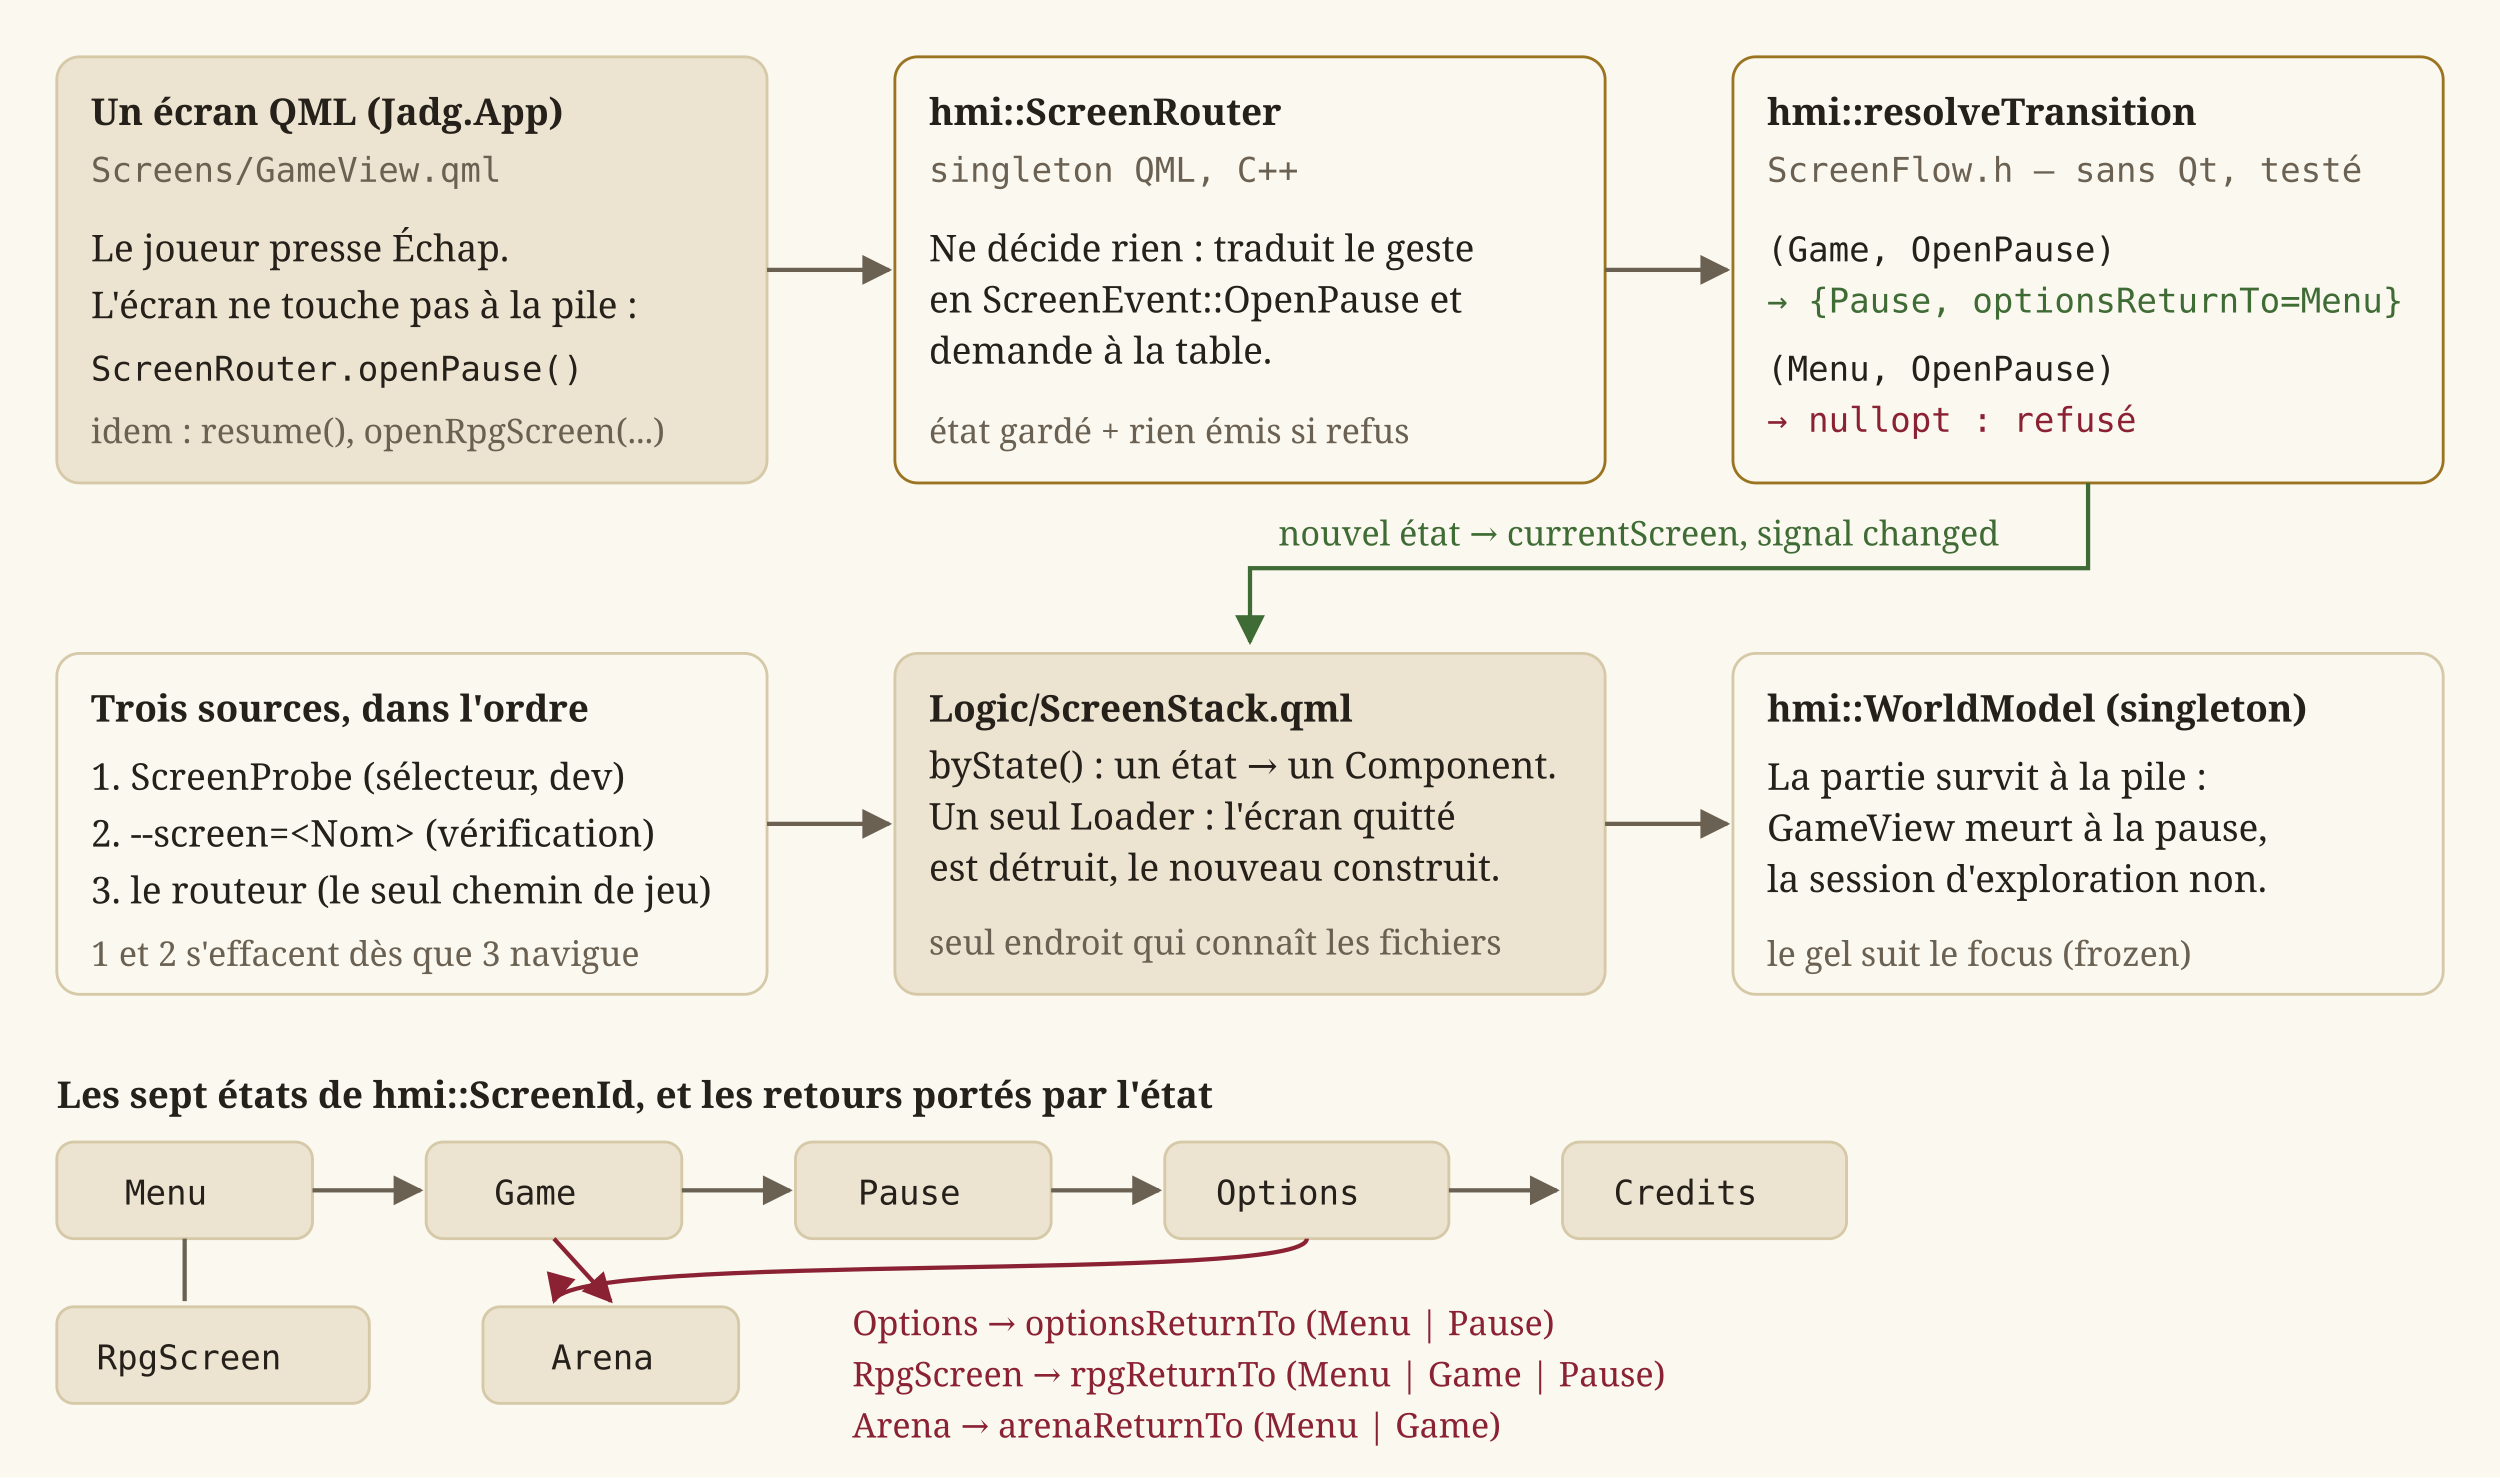
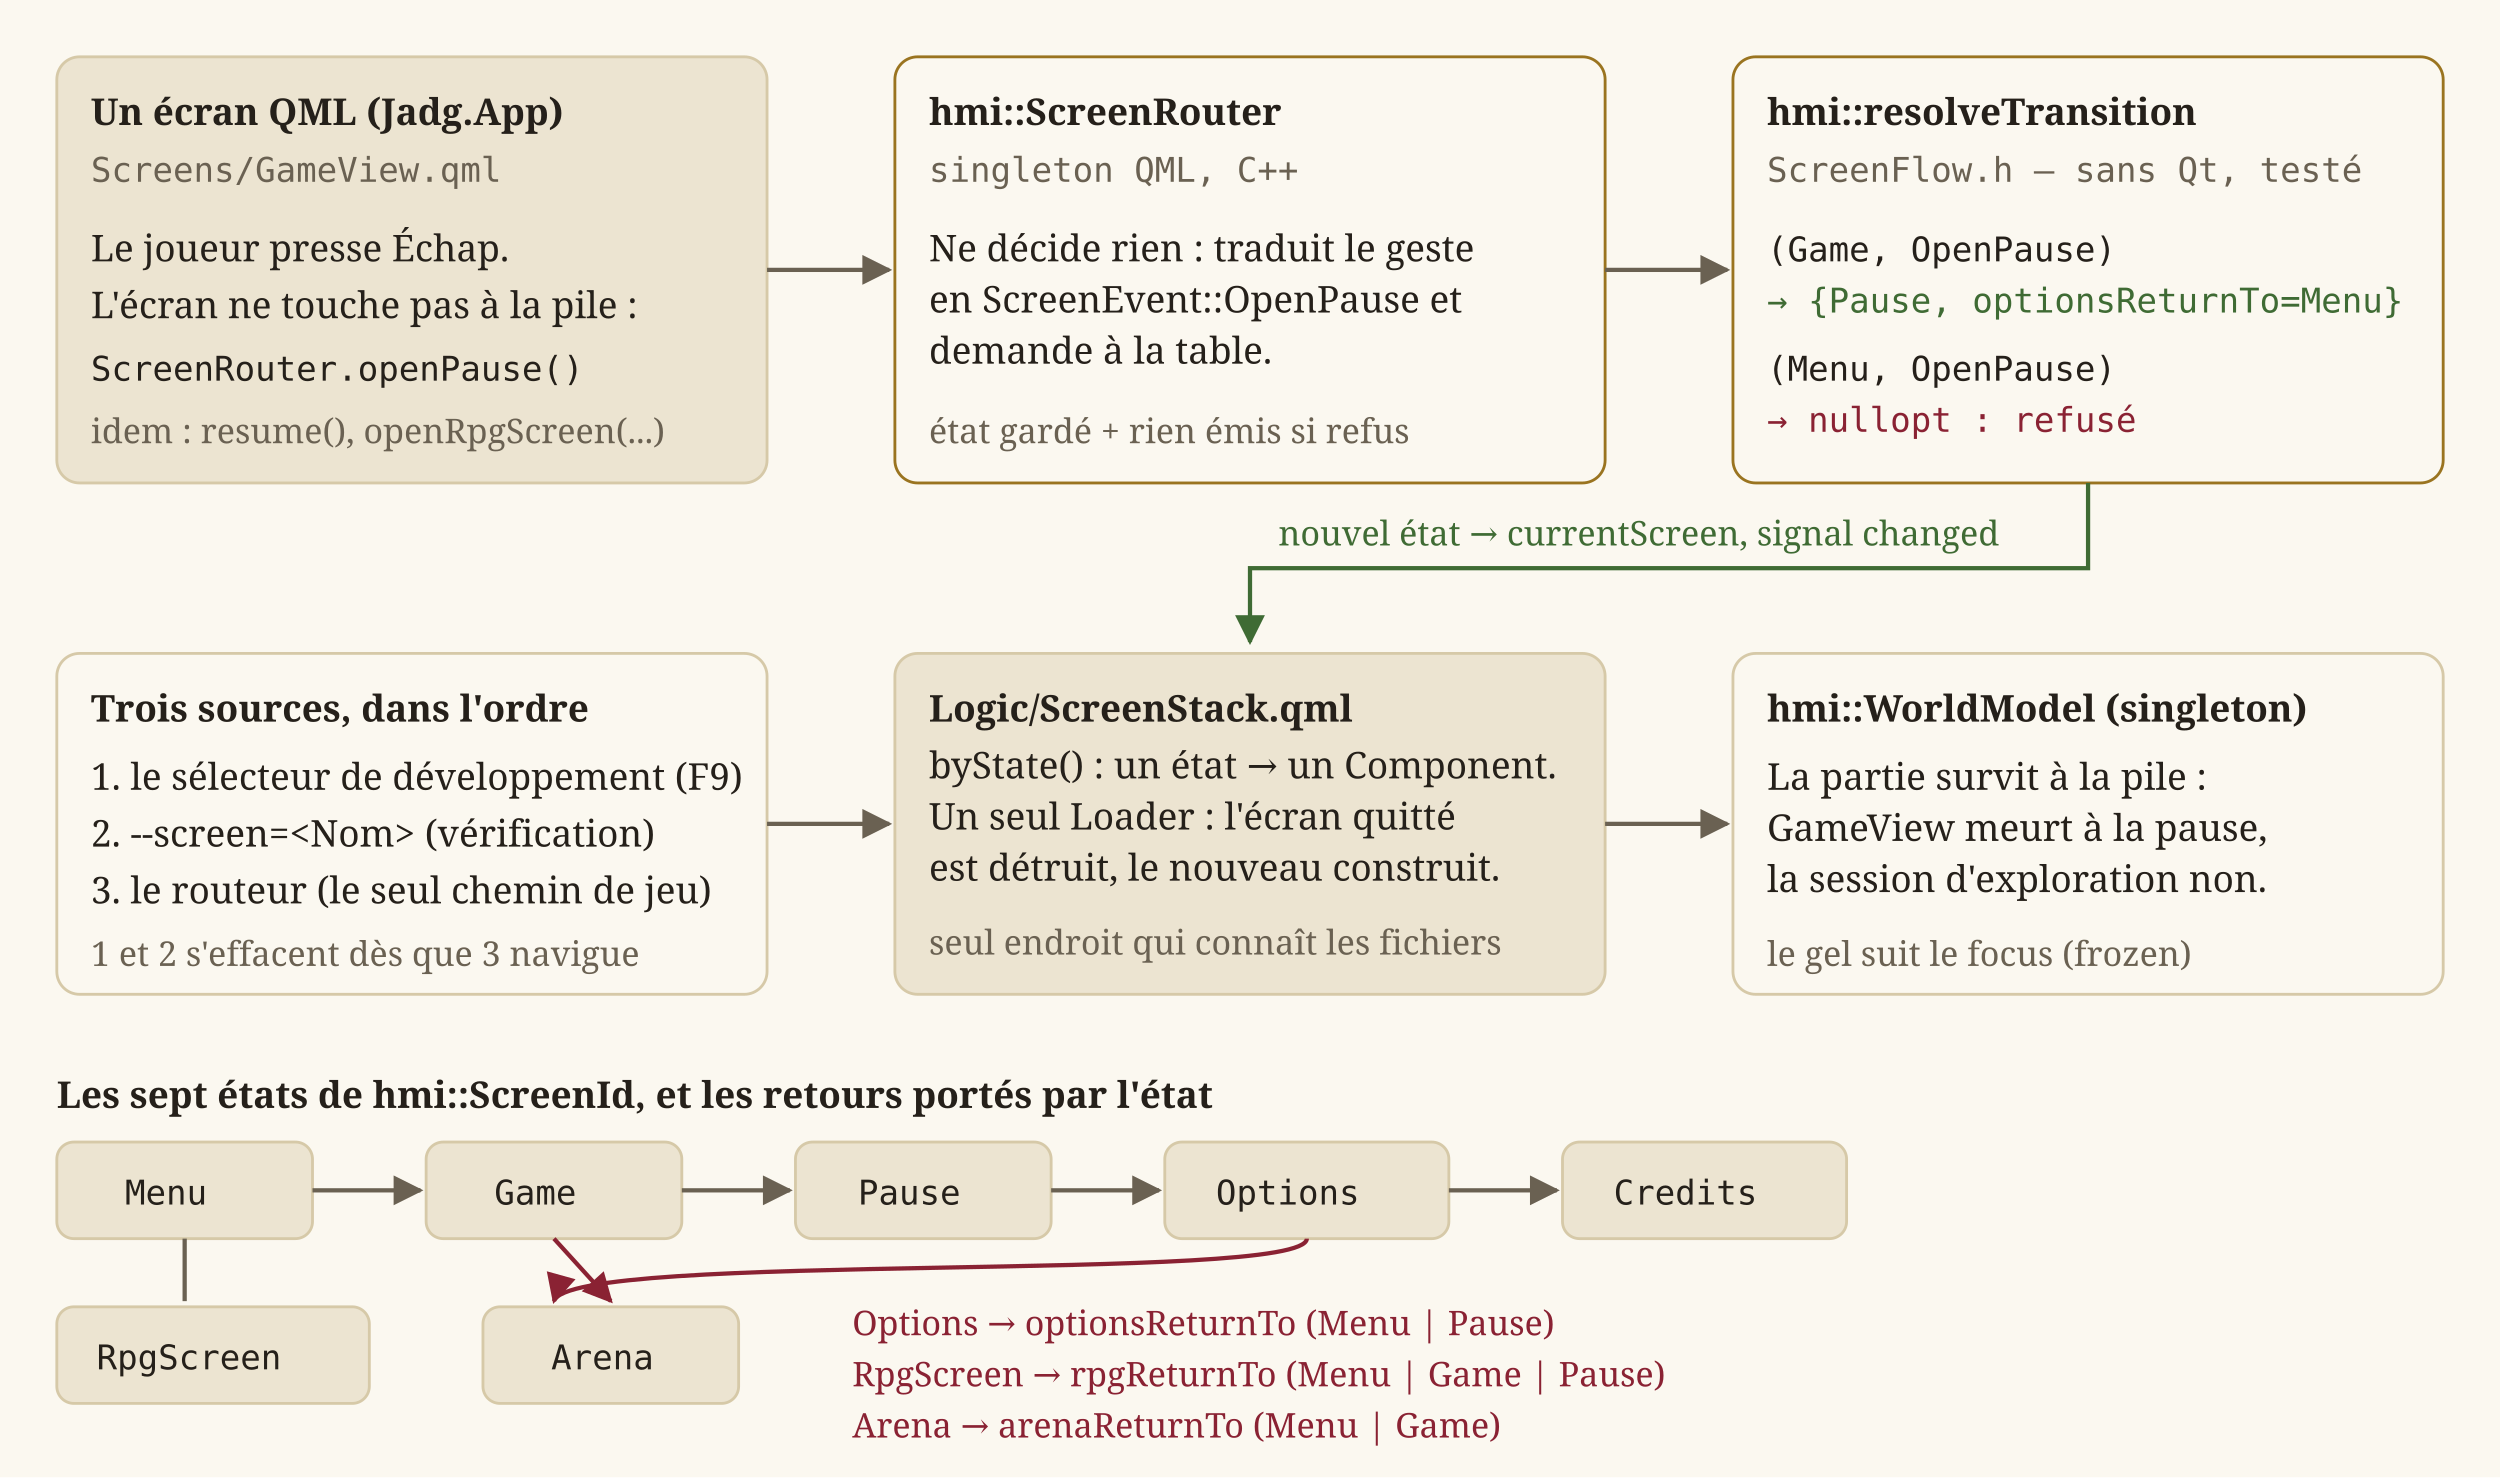
<svg xmlns="http://www.w3.org/2000/svg" viewBox="0 0 880 520" font-family="Georgia, serif" font-size="13">
  <rect width="880" height="520" fill="#fbf8f0" />
  <defs>
    <marker id="f" viewBox="0 0 10 10" refX="9" refY="5" markerWidth="7" markerHeight="7" orient="auto">
      <path d="M0,0 L10,5 L0,10 z" fill="#6a6152" />
    </marker>
    <marker id="fr" viewBox="0 0 10 10" refX="9" refY="5" markerWidth="7" markerHeight="7" orient="auto">
      <path d="M0,0 L10,5 L0,10 z" fill="#8a2233" />
    </marker>
    <marker id="fg" viewBox="0 0 10 10" refX="9" refY="5" markerWidth="7" markerHeight="7" orient="auto">
      <path d="M0,0 L10,5 L0,10 z" fill="#3f6b34" />
    </marker>
  </defs>
  <rect x="20" y="20" width="250" height="150" rx="8" fill="#ece4d1" stroke="#d6c9a8" />
  <text x="32" y="44" font-weight="600" fill="#25201a">Un écran QML (Jadg.App)</text>
  <text x="32" y="64" font-family="Consolas, monospace" font-size="12" fill="#6a6152">Screens/GameView.qml</text>
  <text x="32" y="92" fill="#25201a">Le joueur presse Échap.</text>
  <text x="32" y="112" fill="#25201a">L'écran ne touche pas à la pile :</text>
  <text x="32" y="134" font-family="Consolas, monospace" font-size="12" fill="#25201a">ScreenRouter.openPause()</text>
  <text x="32" y="156" font-size="12" fill="#6a6152">idem : resume(), openRpgScreen(...)</text>
  <rect x="315" y="20" width="250" height="150" rx="8" fill="#fbf8f0" stroke="#9a7420" />
  <text x="327" y="44" font-weight="600" fill="#25201a">hmi::ScreenRouter</text>
  <text x="327" y="64" font-family="Consolas, monospace" font-size="12" fill="#6a6152">singleton QML, C++</text>
  <text x="327" y="92" fill="#25201a">Ne décide rien : traduit le geste</text>
  <text x="327" y="110" fill="#25201a">en ScreenEvent::OpenPause et</text>
  <text x="327" y="128" fill="#25201a">demande à la table.</text>
  <text x="327" y="156" font-size="12" fill="#6a6152">état gardé + rien émis si refus</text>
  <rect x="610" y="20" width="250" height="150" rx="8" fill="#fbf8f0" stroke="#9a7420" />
  <text x="622" y="44" font-weight="600" fill="#25201a">hmi::resolveTransition</text>
  <text x="622" y="64" font-family="Consolas, monospace" font-size="12" fill="#6a6152">ScreenFlow.h — sans Qt, testé</text>
  <text x="622" y="92" font-family="Consolas, monospace" font-size="12" fill="#25201a">(Game, OpenPause)</text>
  <text x="622" y="110" font-family="Consolas, monospace" font-size="12" fill="#3f6b34">→ {Pause, optionsReturnTo=Menu}</text>
  <text x="622" y="134" font-family="Consolas, monospace" font-size="12" fill="#25201a">(Menu, OpenPause)</text>
  <text x="622" y="152" font-family="Consolas, monospace" font-size="12" fill="#8a2233">→ nullopt : refusé</text>
  <g stroke="#6a6152" stroke-width="1.5" fill="none">
    <path d="M270,95 L313,95" marker-end="url(#f)" />
    <path d="M565,95 L608,95" marker-end="url(#f)" />
  </g>
  <path d="M735,170 L735,200 L440,200 L440,226" stroke="#3f6b34" stroke-width="1.5" fill="none" marker-end="url(#fg)" />
  <text x="450" y="192" font-size="12" fill="#3f6b34">nouvel état → currentScreen, signal changed</text>
  <rect x="315" y="230" width="250" height="120" rx="8" fill="#ece4d1" stroke="#d6c9a8" />
  <text x="327" y="254" font-weight="600" fill="#25201a">Logic/ScreenStack.qml</text>
  <text x="327" y="274" fill="#25201a">byState() : un état → un Component.</text>
  <text x="327" y="292" fill="#25201a">Un seul Loader : l'écran quitté</text>
  <text x="327" y="310" fill="#25201a">est détruit, le nouveau construit.</text>
  <text x="327" y="336" font-size="12" fill="#6a6152">seul endroit qui connaît les fichiers</text>
  <rect x="20" y="230" width="250" height="120" rx="8" fill="#fbf8f0" stroke="#d6c9a8" />
  <text x="32" y="254" font-weight="600" fill="#25201a">Trois sources, dans l'ordre</text>
-   <text x="32" y="278" fill="#25201a">1. ScreenProbe (sélecteur, dev)</text>
+   <text x="32" y="278" fill="#25201a">1. le sélecteur de développement (F9)</text>
  <text x="32" y="298" fill="#25201a">2. --screen=&lt;Nom&gt; (vérification)</text>
  <text x="32" y="318" fill="#25201a">3. le routeur (le seul chemin de jeu)</text>
  <text x="32" y="340" font-size="12" fill="#6a6152">1 et 2 s'effacent dès que 3 navigue</text>
  <path d="M270,290 L313,290" stroke="#6a6152" stroke-width="1.5" fill="none" marker-end="url(#f)" />
  <rect x="610" y="230" width="250" height="120" rx="8" fill="#fbf8f0" stroke="#d6c9a8" />
  <text x="622" y="254" font-weight="600" fill="#25201a">hmi::WorldModel (singleton)</text>
  <text x="622" y="278" fill="#25201a">La partie survit à la pile :</text>
  <text x="622" y="296" fill="#25201a">GameView meurt à la pause,</text>
  <text x="622" y="314" fill="#25201a">la session d'exploration non.</text>
  <text x="622" y="340" font-size="12" fill="#6a6152">le gel suit le focus (frozen)</text>
  <path d="M565,290 L608,290" stroke="#6a6152" stroke-width="1.5" fill="none" marker-end="url(#f)" />
  <text x="20" y="390" font-weight="600" fill="#25201a">Les sept états de hmi::ScreenId, et les retours portés par l'état</text>
  <g font-family="Consolas, monospace" font-size="12">
    <rect x="20" y="402" width="90" height="34" rx="6" fill="#ece4d1" stroke="#d6c9a8" />
    <text x="44" y="424" fill="#25201a">Menu</text>
    <rect x="150" y="402" width="90" height="34" rx="6" fill="#ece4d1" stroke="#d6c9a8" />
    <text x="174" y="424" fill="#25201a">Game</text>
    <rect x="280" y="402" width="90" height="34" rx="6" fill="#ece4d1" stroke="#d6c9a8" />
    <text x="302" y="424" fill="#25201a">Pause</text>
    <rect x="410" y="402" width="100" height="34" rx="6" fill="#ece4d1" stroke="#d6c9a8" />
    <text x="428" y="424" fill="#25201a">Options</text>
    <rect x="550" y="402" width="100" height="34" rx="6" fill="#ece4d1" stroke="#d6c9a8" />
    <text x="568" y="424" fill="#25201a">Credits</text>
    <rect x="20" y="460" width="110" height="34" rx="6" fill="#ece4d1" stroke="#d6c9a8" />
    <text x="34" y="482" fill="#25201a">RpgScreen</text>
    <rect x="170" y="460" width="90" height="34" rx="6" fill="#ece4d1" stroke="#d6c9a8" />
    <text x="194" y="482" fill="#25201a">Arena</text>
  </g>
  <g stroke="#6a6152" stroke-width="1.5" fill="none">
    <path d="M110,419 L148,419" marker-end="url(#f)" />
    <path d="M240,419 L278,419" marker-end="url(#f)" />
    <path d="M370,419 L408,419" marker-end="url(#f)" />
    <path d="M65,436 L65,458" />
    <path d="M510,419 L548,419" marker-end="url(#f)" />
  </g>
  <g stroke="#8a2233" stroke-width="1.5" fill="none">
    <path d="M460,436 C460,452 200,440 195,458" marker-end="url(#fr)" />
    <path d="M195,436 L215,458" marker-end="url(#fr)" />
  </g>
  <g font-size="12" fill="#8a2233">
    <text x="300" y="470">Options → optionsReturnTo (Menu | Pause)</text>
    <text x="300" y="488">RpgScreen → rpgReturnTo (Menu | Game | Pause)</text>
    <text x="300" y="506">Arena → arenaReturnTo (Menu | Game)</text>
  </g>
</svg>
